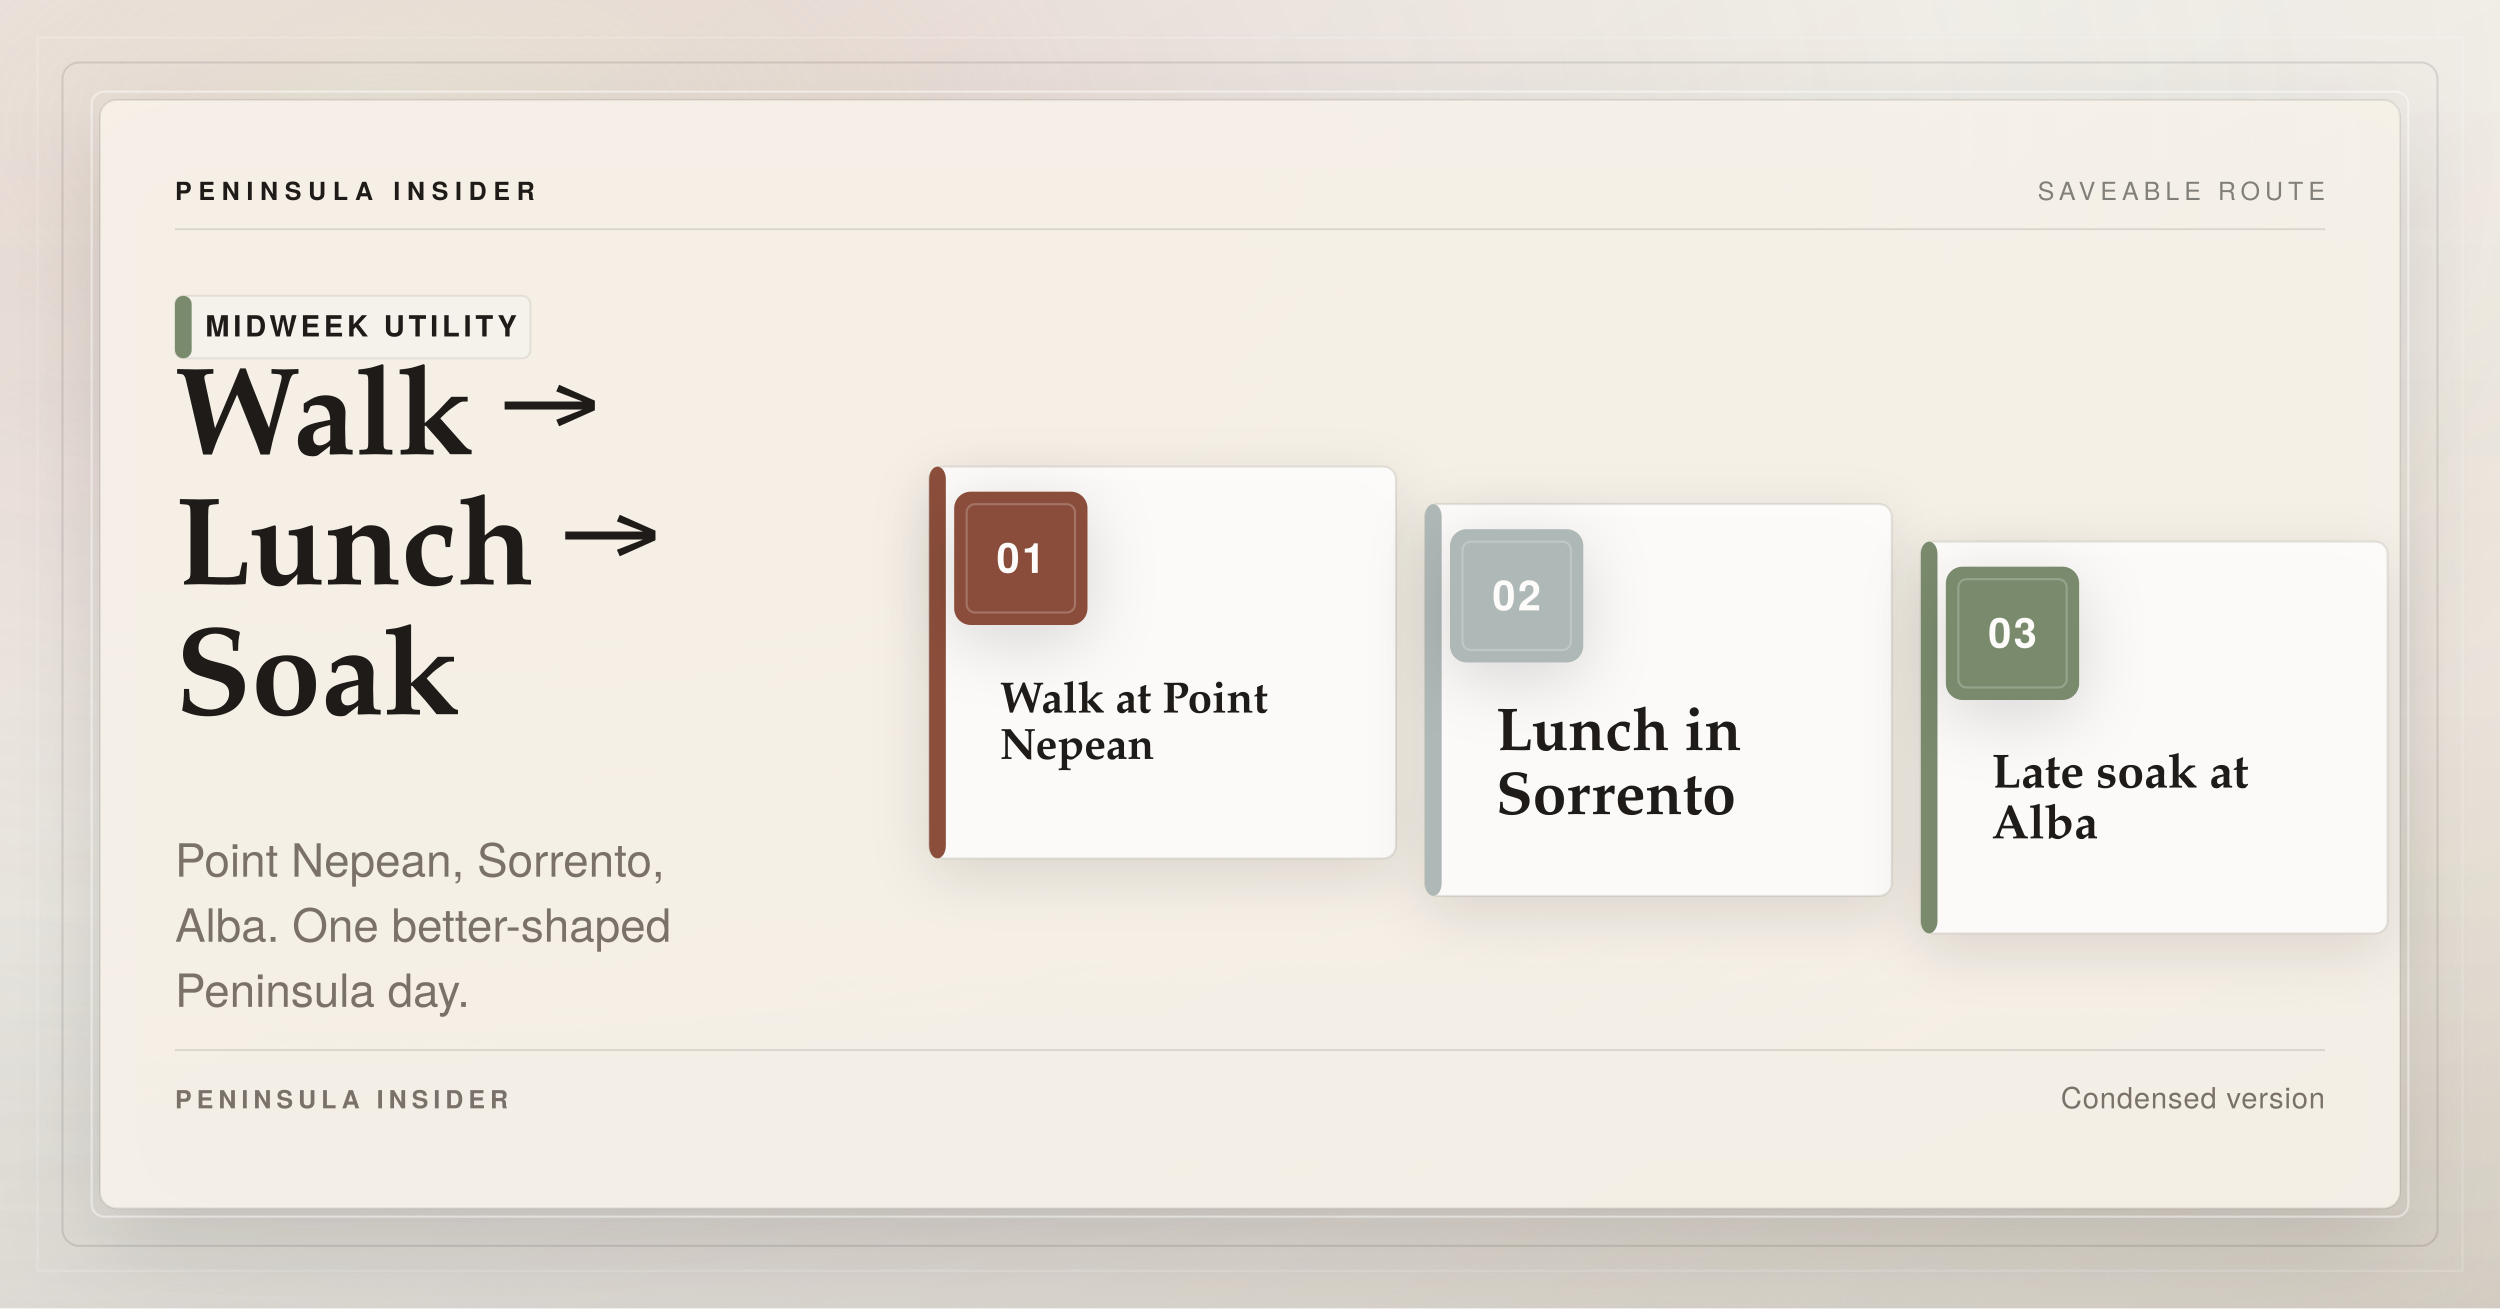
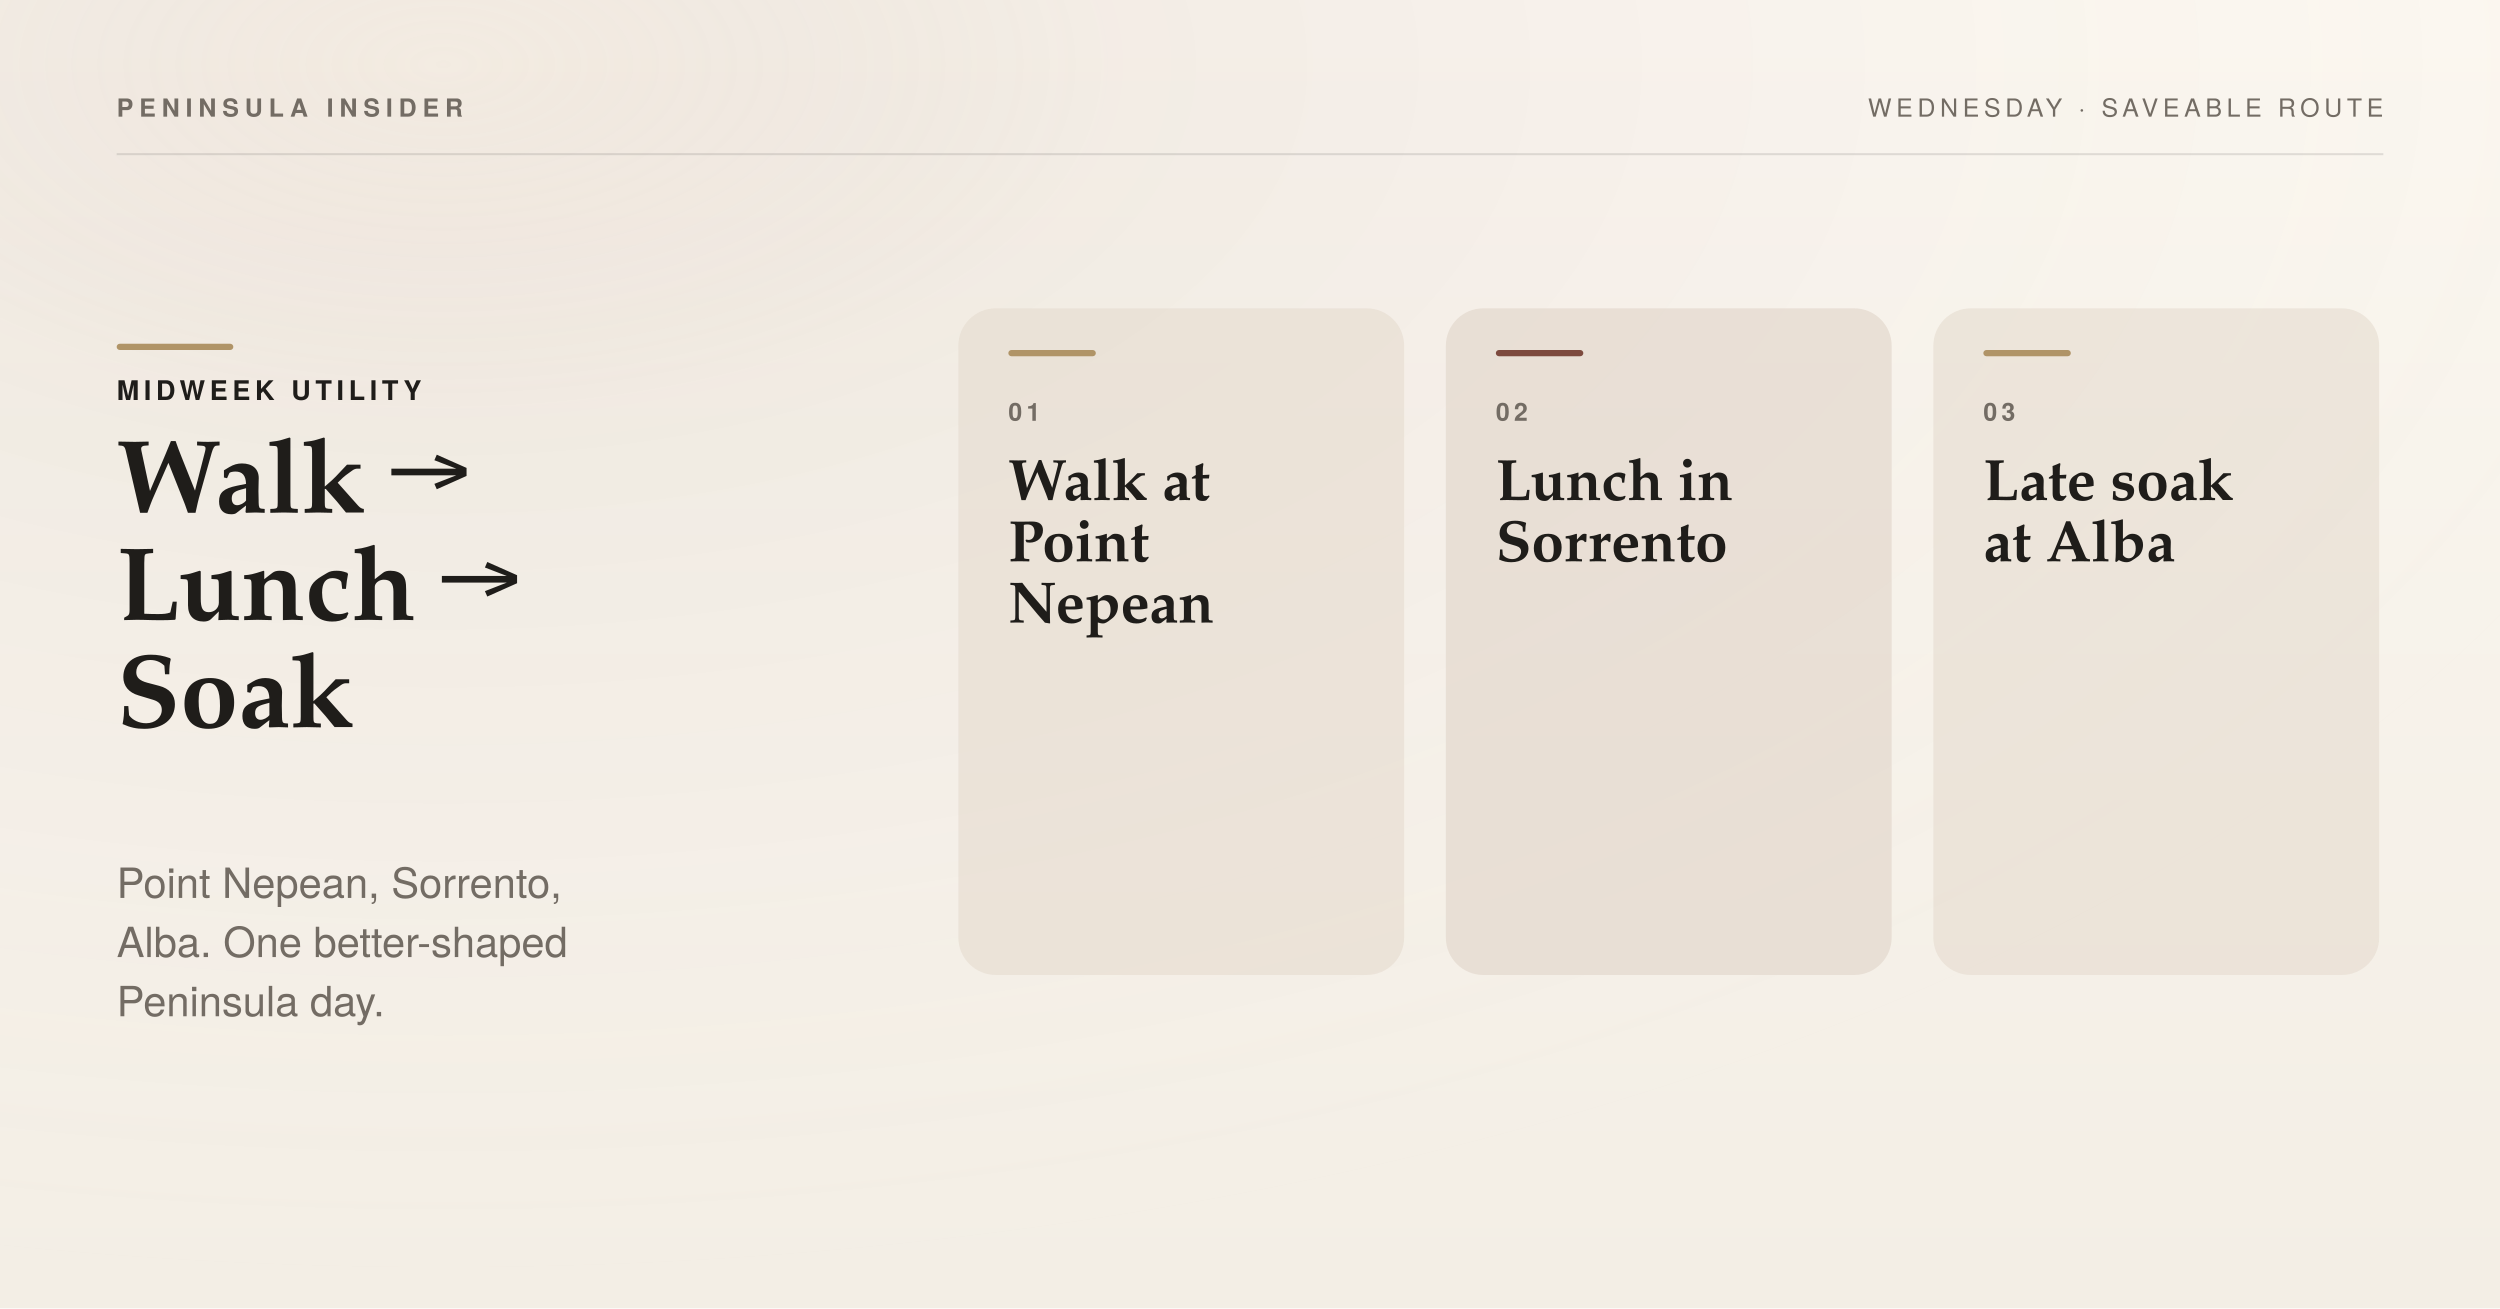
<svg xmlns="http://www.w3.org/2000/svg" width="1200" height="628" viewBox="0 0 1200 628">
  <defs>
-     <linearGradient id="pi-social-2026-04-20-wed-walk-lunch-soak-fb-191x1-summary-v01-paper-gradient" x1="0" x2="1" y1="0" y2="1">
-       <stop offset="0%" stop-color="#FDFCFA" />
-       <stop offset="48%" stop-color="#F5F1EB" />
-       <stop offset="100%" stop-color="#E8E0D5" />
+     <linearGradient id="pi-social-2026-04-20-wed-walk-lunch-soak-fb-191x1-summary-v01-paper" x1="0" x2="0" y1="0" y2="1">
+       <stop offset="0%" stop-color="#FBF7F0" />
+       <stop offset="100%" stop-color="#F3EEE5" />
    </linearGradient>
-     <linearGradient id="pi-social-2026-04-20-wed-walk-lunch-soak-fb-191x1-summary-v01-soft-vignette" x1="0" x2="0" y1="0" y2="1">
-       <stop offset="0%" stop-color="#FFFFFF" stop-opacity="0.03" />
-       <stop offset="52%" stop-color="#C9B99A" stop-opacity="0.05" />
-       <stop offset="100%" stop-color="#151714" stop-opacity="0.1" />
+     <radialGradient id="pi-social-2026-04-20-wed-walk-lunch-soak-fb-191x1-summary-v01-wash" cx="18%" cy="5%" r="94%">
+       <stop offset="0%" stop-color="#C6B29A" stop-opacity="0.16" />
+       <stop offset="28%" stop-color="#7D4A3E" stop-opacity="0.06" />
+       <stop offset="100%" stop-color="#FFFFFF" stop-opacity="0" />
+     </radialGradient>
+     <linearGradient id="pi-social-2026-04-20-wed-walk-lunch-soak-fb-191x1-summary-v01-overlay-bottom" x1="0" x2="0" y1="0" y2="1">
+       <stop offset="0%" stop-color="#000000" stop-opacity="0.02" />
+       <stop offset="100%" stop-color="#000000" stop-opacity="0.18" />
    </linearGradient>
-     <linearGradient id="pi-social-2026-04-20-wed-walk-lunch-soak-fb-191x1-summary-v01-image-bottom" x1="0" x2="0" y1="0" y2="1">
-       <stop offset="0%" stop-color="#0F120F" stop-opacity="0.02" />
-       <stop offset="44%" stop-color="#0F120F" stop-opacity="0.08" />
-       <stop offset="100%" stop-color="#0F120F" stop-opacity="0.76" />
+     <linearGradient id="pi-social-2026-04-20-wed-walk-lunch-soak-fb-191x1-summary-v01-overlay-side" x1="0" x2="1" y1="0" y2="0">
+       <stop offset="0%" stop-color="#000000" stop-opacity="0.16" />
+       <stop offset="42%" stop-color="#000000" stop-opacity="0.05" />
+       <stop offset="100%" stop-color="#000000" stop-opacity="0" />
    </linearGradient>
-     <linearGradient id="pi-social-2026-04-20-wed-walk-lunch-soak-fb-191x1-summary-v01-image-side" x1="0" x2="1" y1="0" y2="0">
-       <stop offset="0%" stop-color="#0F120F" stop-opacity="0.78" />
-       <stop offset="34%" stop-color="#0F120F" stop-opacity="0.28" />
-       <stop offset="100%" stop-color="#0F120F" stop-opacity="0.04" />
-     </linearGradient>
-     <radialGradient id="pi-social-2026-04-20-wed-walk-lunch-soak-fb-191x1-summary-v01-pinot-glow" cx="16%" cy="10%" r="92%">
-       <stop offset="0%" stop-color="#C9B99A" stop-opacity="0.34" />
-       <stop offset="30%" stop-color="#8B4E3B" stop-opacity="0.14" />
-       <stop offset="68%" stop-color="#7A8B6D" stop-opacity="0.06" />
-       <stop offset="100%" stop-color="#000000" stop-opacity="0" />
-     </radialGradient>
-     <filter id="pi-social-2026-04-20-wed-walk-lunch-soak-fb-191x1-summary-v01-paper-shadow" x="-20%" y="-20%" width="140%" height="140%">
-       <feDropShadow dx="0" dy="16" stdDeviation="24" flood-color="#121411" flood-opacity="0.14" />
-     </filter>
-     <filter id="pi-social-2026-04-20-wed-walk-lunch-soak-fb-191x1-summary-v01-card-shadow" x="-20%" y="-20%" width="140%" height="140%">
-       <feDropShadow dx="0" dy="8" stdDeviation="14" flood-color="#171916" flood-opacity="0.12" />
-     </filter>
-     <filter id="pi-social-2026-04-20-wed-walk-lunch-soak-fb-191x1-summary-v01-grain" x="0" y="0" width="100%" height="100%">
-       <feTurbulence type="fractalNoise" baseFrequency="0.82" numOctaves="2" stitchTiles="stitch" result="noise" />
-       <feColorMatrix type="saturate" values="0" />
-       <feComponentTransfer>
-         <feFuncA type="table" tableValues="0 0.018" />
-       </feComponentTransfer>
-     </filter>
-     <clipPath id="pi-social-2026-04-20-wed-walk-lunch-soak-fb-191x1-summary-v01-frame-clip">
-       <rect x="30" y="30" width="1140" height="568" rx="8" />
-     </clipPath>
  </defs>
-   <rect width="1200" height="628" fill="url(#pi-social-2026-04-20-wed-walk-lunch-soak-fb-191x1-summary-v01-paper-gradient)" />
-   <rect width="1200" height="628" fill="url(#pi-social-2026-04-20-wed-walk-lunch-soak-fb-191x1-summary-v01-pinot-glow)" />
-   <rect width="1200" height="628" fill="url(#pi-social-2026-04-20-wed-walk-lunch-soak-fb-191x1-summary-v01-soft-vignette)" />
-   <rect x="18" y="18" width="1164" height="592" fill="none" stroke="rgba(255,255,255,0.18)" />
-   <rect width="1200" height="628" filter="url(#pi-social-2026-04-20-wed-walk-lunch-soak-fb-191x1-summary-v01-grain)" opacity="0.92" />
-   <rect x="48" y="48" width="1104" height="532" rx="8" fill="rgba(246,241,232,0.94)" stroke="rgba(31,32,28,0.08)" filter="url(#pi-social-2026-04-20-wed-walk-lunch-soak-fb-191x1-summary-v01-paper-shadow)" />
+   <rect width="1200" height="628" fill="url(#pi-social-2026-04-20-wed-walk-lunch-soak-fb-191x1-summary-v01-paper)" />
+   <rect width="1200" height="628" fill="url(#pi-social-2026-04-20-wed-walk-lunch-soak-fb-191x1-summary-v01-wash)" />
  <g>
-     <rect x="30" y="30" width="1140" height="568" rx="8" fill="none" stroke="rgba(31,32,28,0.12)" />
-     <rect x="44" y="44" width="1112" height="540" rx="6" fill="none" stroke="rgba(255,255,255,0.46)" />
+     <text x="56" y="56" font-family="Outfit, 'Helvetica Neue', 'Avenir Next', Avenir, 'Segoe UI', sans-serif" font-size="12" font-weight="600" letter-spacing="2.8" fill="#736C64">PENINSULA INSIDER</text>
+     <text x="1144" y="56" text-anchor="end" font-family="Outfit, 'Helvetica Neue', 'Avenir Next', Avenir, 'Segoe UI', sans-serif" font-size="12" font-weight="500" letter-spacing="2.2" fill="#736C64">WEDNESDAY · SAVEABLE ROUTE</text>
+     <line x1="56" y1="74" x2="1144" y2="74" stroke="rgba(31,29,26,0.12)" stroke-width="1" />
  </g>
  <g>
-     <line x1="84" y1="110" x2="1116" y2="110" stroke="rgba(31,32,28,0.12)" stroke-width="1" />
-     <text x="84" y="96" font-family="Outfit, 'Helvetica Neue', 'Avenir Next', Avenir, 'Gill Sans', sans-serif" font-size="12" font-weight="600" letter-spacing="3.2" fill="#1E1B18">PENINSULA INSIDER</text>
-     <text x="1116" y="96" text-anchor="end" font-family="Outfit, 'Helvetica Neue', 'Avenir Next', Avenir, 'Gill Sans', sans-serif" font-size="12" font-weight="500" letter-spacing="2.4" fill="rgba(31,32,28,0.54)">SAVEABLE ROUTE</text>
+     <rect x="56" y="165" width="56" height="3" rx="1.5" fill="#B09467" />
+     <text x="56" y="192" font-family="Outfit, 'Helvetica Neue', 'Avenir Next', Avenir, 'Segoe UI', sans-serif" font-size="13" font-weight="600" letter-spacing="2.2" fill="#1F1D1A">MIDWEEK UTILITY</text>
  </g>
-   <g transform="translate(84 142)">
-     <rect width="170.6" height="30" rx="4" fill="rgba(245,241,235,0.94)" stroke="rgba(31,32,28,0.08)" />
-     <rect width="8" height="30" rx="4" fill="#7A8B6D" />
-     <text x="89.3" y="19.5" text-anchor="middle" font-family="Outfit, 'Helvetica Neue', 'Avenir Next', Avenir, 'Gill Sans', sans-serif" font-size="14" font-weight="600" letter-spacing="1.8" fill="#1E1B18">MIDWEEK UTILITY</text>
-   </g>
-   <text x="84" y="218" font-family="Cormorant Garamond, Baskerville, 'Baskerville Old Face', 'Iowan Old Style', 'Palatino Linotype', 'Book Antiqua', Georgia, serif" font-size="60" font-weight="700" letter-spacing="0" fill="#1E1B18" text-anchor="start">
-     <tspan x="84" dy="0">Walk →</tspan>
-     <tspan x="84" dy="62.4">Lunch →</tspan>
-     <tspan x="84" dy="62.4">Soak</tspan>
+   <text x="56" y="246" font-family="Cormorant Garamond, Baskerville, 'Baskerville Old Face', 'Iowan Old Style', 'Palatino Linotype', 'Book Antiqua', Georgia, serif" font-size="50" font-weight="700" letter-spacing="0" fill="#1F1D1A">
+     <tspan x="56" dy="0">Walk →</tspan>
+     <tspan x="56" dy="51.5">Lunch →</tspan>
+     <tspan x="56" dy="51.5">Soak</tspan>
  </text>
-   <text x="84" y="420.8" font-family="Outfit, 'Helvetica Neue', 'Avenir Next', Avenir, 'Segoe UI', sans-serif" font-size="22" font-weight="500" letter-spacing="0" fill="#7A726A" text-anchor="start">
-     <tspan x="84" dy="0">Point Nepean, Sorrento,</tspan>
-     <tspan x="84" dy="31.24">Alba. One better-shaped</tspan>
-     <tspan x="84" dy="31.24">Peninsula day.</tspan>
+   <text x="56" y="431" font-family="Outfit, 'Helvetica Neue', 'Avenir Next', Avenir, 'Segoe UI', sans-serif" font-size="20" font-weight="400" letter-spacing="0" fill="#736C64">
+     <tspan x="56" dy="0">Point Nepean, Sorrento,</tspan>
+     <tspan x="56" dy="28.4">Alba. One better-shaped</tspan>
+     <tspan x="56" dy="28.4">Peninsula day.</tspan>
  </text>
  <g>
-     <rect x="446" y="224" width="224" height="188" rx="6" fill="rgba(253,252,250,0.96)" stroke="rgba(31,32,28,0.1)" filter="url(#pi-social-2026-04-20-wed-walk-lunch-soak-fb-191x1-summary-v01-card-shadow)" />
-     <rect x="446" y="224" width="8" height="188" rx="6" fill="#8B4E3B" />
-     <g transform="translate(458 236)">
-       <rect width="64" height="64" rx="8" fill="#8B4E3B" filter="drop-shadow(0 8px 16px rgba(0,0,0,0.14))" />
-       <rect x="6" y="6" width="52" height="52" rx="4" fill="none" stroke="rgba(255,255,255,0.22)" />
-       <text x="32" y="39" text-anchor="middle" font-family="Outfit, 'Helvetica Neue', 'Avenir Next', Avenir, 'Gill Sans', sans-serif" font-size="20" font-weight="700" letter-spacing="1.1" fill="#FDFCFA">01</text>
-     </g>
-     <text x="480" y="342" font-family="Cormorant Garamond, Baskerville, 'Baskerville Old Face', 'Iowan Old Style', 'Palatino Linotype', 'Book Antiqua', Georgia, serif" font-size="21" font-weight="700" letter-spacing="0" fill="#1E1B18" text-anchor="start">
-       <tspan x="480" dy="0">Walk at Point</tspan>
-       <tspan x="480" dy="22.26">Nepean</tspan>
+     <rect x="460" y="148" width="214" height="320" rx="18" fill="rgba(228,218,206,0.56)" />
+     <rect x="484" y="168" width="42" height="3" rx="1.5" fill="#B09467" />
+     <text x="484" y="202" font-family="Outfit, 'Helvetica Neue', 'Avenir Next', Avenir, 'Segoe UI', sans-serif" font-size="12" font-weight="600" letter-spacing="2" fill="#736C64">01</text>
+     <text x="484" y="240" font-family="Cormorant Garamond, Baskerville, 'Baskerville Old Face', 'Iowan Old Style', 'Palatino Linotype', 'Book Antiqua', Georgia, serif" font-size="28" font-weight="700" letter-spacing="0" fill="#1F1D1A">
+       <tspan x="484" dy="0">Walk at</tspan>
+       <tspan x="484" dy="29.4">Point</tspan>
+       <tspan x="484" dy="29.4">Nepean</tspan>
    </text>
  </g>
  <g>
-     <rect x="684" y="242" width="224" height="188" rx="6" fill="rgba(253,252,250,0.96)" stroke="rgba(31,32,28,0.1)" filter="url(#pi-social-2026-04-20-wed-walk-lunch-soak-fb-191x1-summary-v01-card-shadow)" />
-     <rect x="684" y="242" width="8" height="188" rx="6" fill="#AEB8B7" />
-     <g transform="translate(696 254)">
-       <rect width="64" height="64" rx="8" fill="#AEB8B7" filter="drop-shadow(0 8px 16px rgba(0,0,0,0.14))" />
-       <rect x="6" y="6" width="52" height="52" rx="4" fill="none" stroke="rgba(255,255,255,0.22)" />
-       <text x="32" y="39" text-anchor="middle" font-family="Outfit, 'Helvetica Neue', 'Avenir Next', Avenir, 'Gill Sans', sans-serif" font-size="20" font-weight="700" letter-spacing="1.1" fill="#FDFCFA">02</text>
-     </g>
-     <text x="718" y="360" font-family="Cormorant Garamond, Baskerville, 'Baskerville Old Face', 'Iowan Old Style', 'Palatino Linotype', 'Book Antiqua', Georgia, serif" font-size="29" font-weight="700" letter-spacing="0" fill="#1E1B18" text-anchor="start">
+     <rect x="694" y="148" width="214" height="320" rx="18" fill="rgba(228,218,206,0.74)" />
+     <rect x="718" y="168" width="42" height="3" rx="1.5" fill="#7D4A3E" />
+     <text x="718" y="202" font-family="Outfit, 'Helvetica Neue', 'Avenir Next', Avenir, 'Segoe UI', sans-serif" font-size="12" font-weight="600" letter-spacing="2" fill="#736C64">02</text>
+     <text x="718" y="240" font-family="Cormorant Garamond, Baskerville, 'Baskerville Old Face', 'Iowan Old Style', 'Palatino Linotype', 'Book Antiqua', Georgia, serif" font-size="28" font-weight="700" letter-spacing="0" fill="#1F1D1A">
      <tspan x="718" dy="0">Lunch in</tspan>
-       <tspan x="718" dy="30.74">Sorrento</tspan>
+       <tspan x="718" dy="29.4">Sorrento</tspan>
    </text>
  </g>
  <g>
-     <rect x="922" y="260" width="224" height="188" rx="6" fill="rgba(253,252,250,0.96)" stroke="rgba(31,32,28,0.1)" filter="url(#pi-social-2026-04-20-wed-walk-lunch-soak-fb-191x1-summary-v01-card-shadow)" />
-     <rect x="922" y="260" width="8" height="188" rx="6" fill="#7A8B6D" />
-     <g transform="translate(934 272)">
-       <rect width="64" height="64" rx="8" fill="#7A8B6D" filter="drop-shadow(0 8px 16px rgba(0,0,0,0.14))" />
-       <rect x="6" y="6" width="52" height="52" rx="4" fill="none" stroke="rgba(255,255,255,0.22)" />
-       <text x="32" y="39" text-anchor="middle" font-family="Outfit, 'Helvetica Neue', 'Avenir Next', Avenir, 'Gill Sans', sans-serif" font-size="20" font-weight="700" letter-spacing="1.1" fill="#FDFCFA">03</text>
-     </g>
-     <text x="956" y="378" font-family="Cormorant Garamond, Baskerville, 'Baskerville Old Face', 'Iowan Old Style', 'Palatino Linotype', 'Book Antiqua', Georgia, serif" font-size="23" font-weight="700" letter-spacing="0" fill="#1E1B18" text-anchor="start">
-       <tspan x="956" dy="0">Late soak at</tspan>
-       <tspan x="956" dy="24.38">Alba</tspan>
+     <rect x="928" y="148" width="214" height="320" rx="18" fill="rgba(228,218,206,0.56)" />
+     <rect x="952" y="168" width="42" height="3" rx="1.5" fill="#B09467" />
+     <text x="952" y="202" font-family="Outfit, 'Helvetica Neue', 'Avenir Next', Avenir, 'Segoe UI', sans-serif" font-size="12" font-weight="600" letter-spacing="2" fill="#736C64">03</text>
+     <text x="952" y="240" font-family="Cormorant Garamond, Baskerville, 'Baskerville Old Face', 'Iowan Old Style', 'Palatino Linotype', 'Book Antiqua', Georgia, serif" font-size="28" font-weight="700" letter-spacing="0" fill="#1F1D1A">
+       <tspan x="952" dy="0">Late soak</tspan>
+       <tspan x="952" dy="29.4">at Alba</tspan>
    </text>
  </g>
-   <g>
-     <line x1="84" y1="504" x2="1116" y2="504" stroke="rgba(31,32,28,0.12)" stroke-width="1" />
-     <text x="84" y="532" font-family="Outfit, 'Helvetica Neue', 'Avenir Next', Avenir, 'Gill Sans', sans-serif" font-size="12" font-weight="600" letter-spacing="2.4" fill="#7A726A">PENINSULA INSIDER</text>
-     <text x="1116" y="532" text-anchor="end" font-family="Outfit, 'Helvetica Neue', 'Avenir Next', Avenir, 'Segoe UI', sans-serif" font-size="14" font-weight="400" letter-spacing="0.4" fill="#7A726A">Condensed version</text>
-   </g>
</svg>
